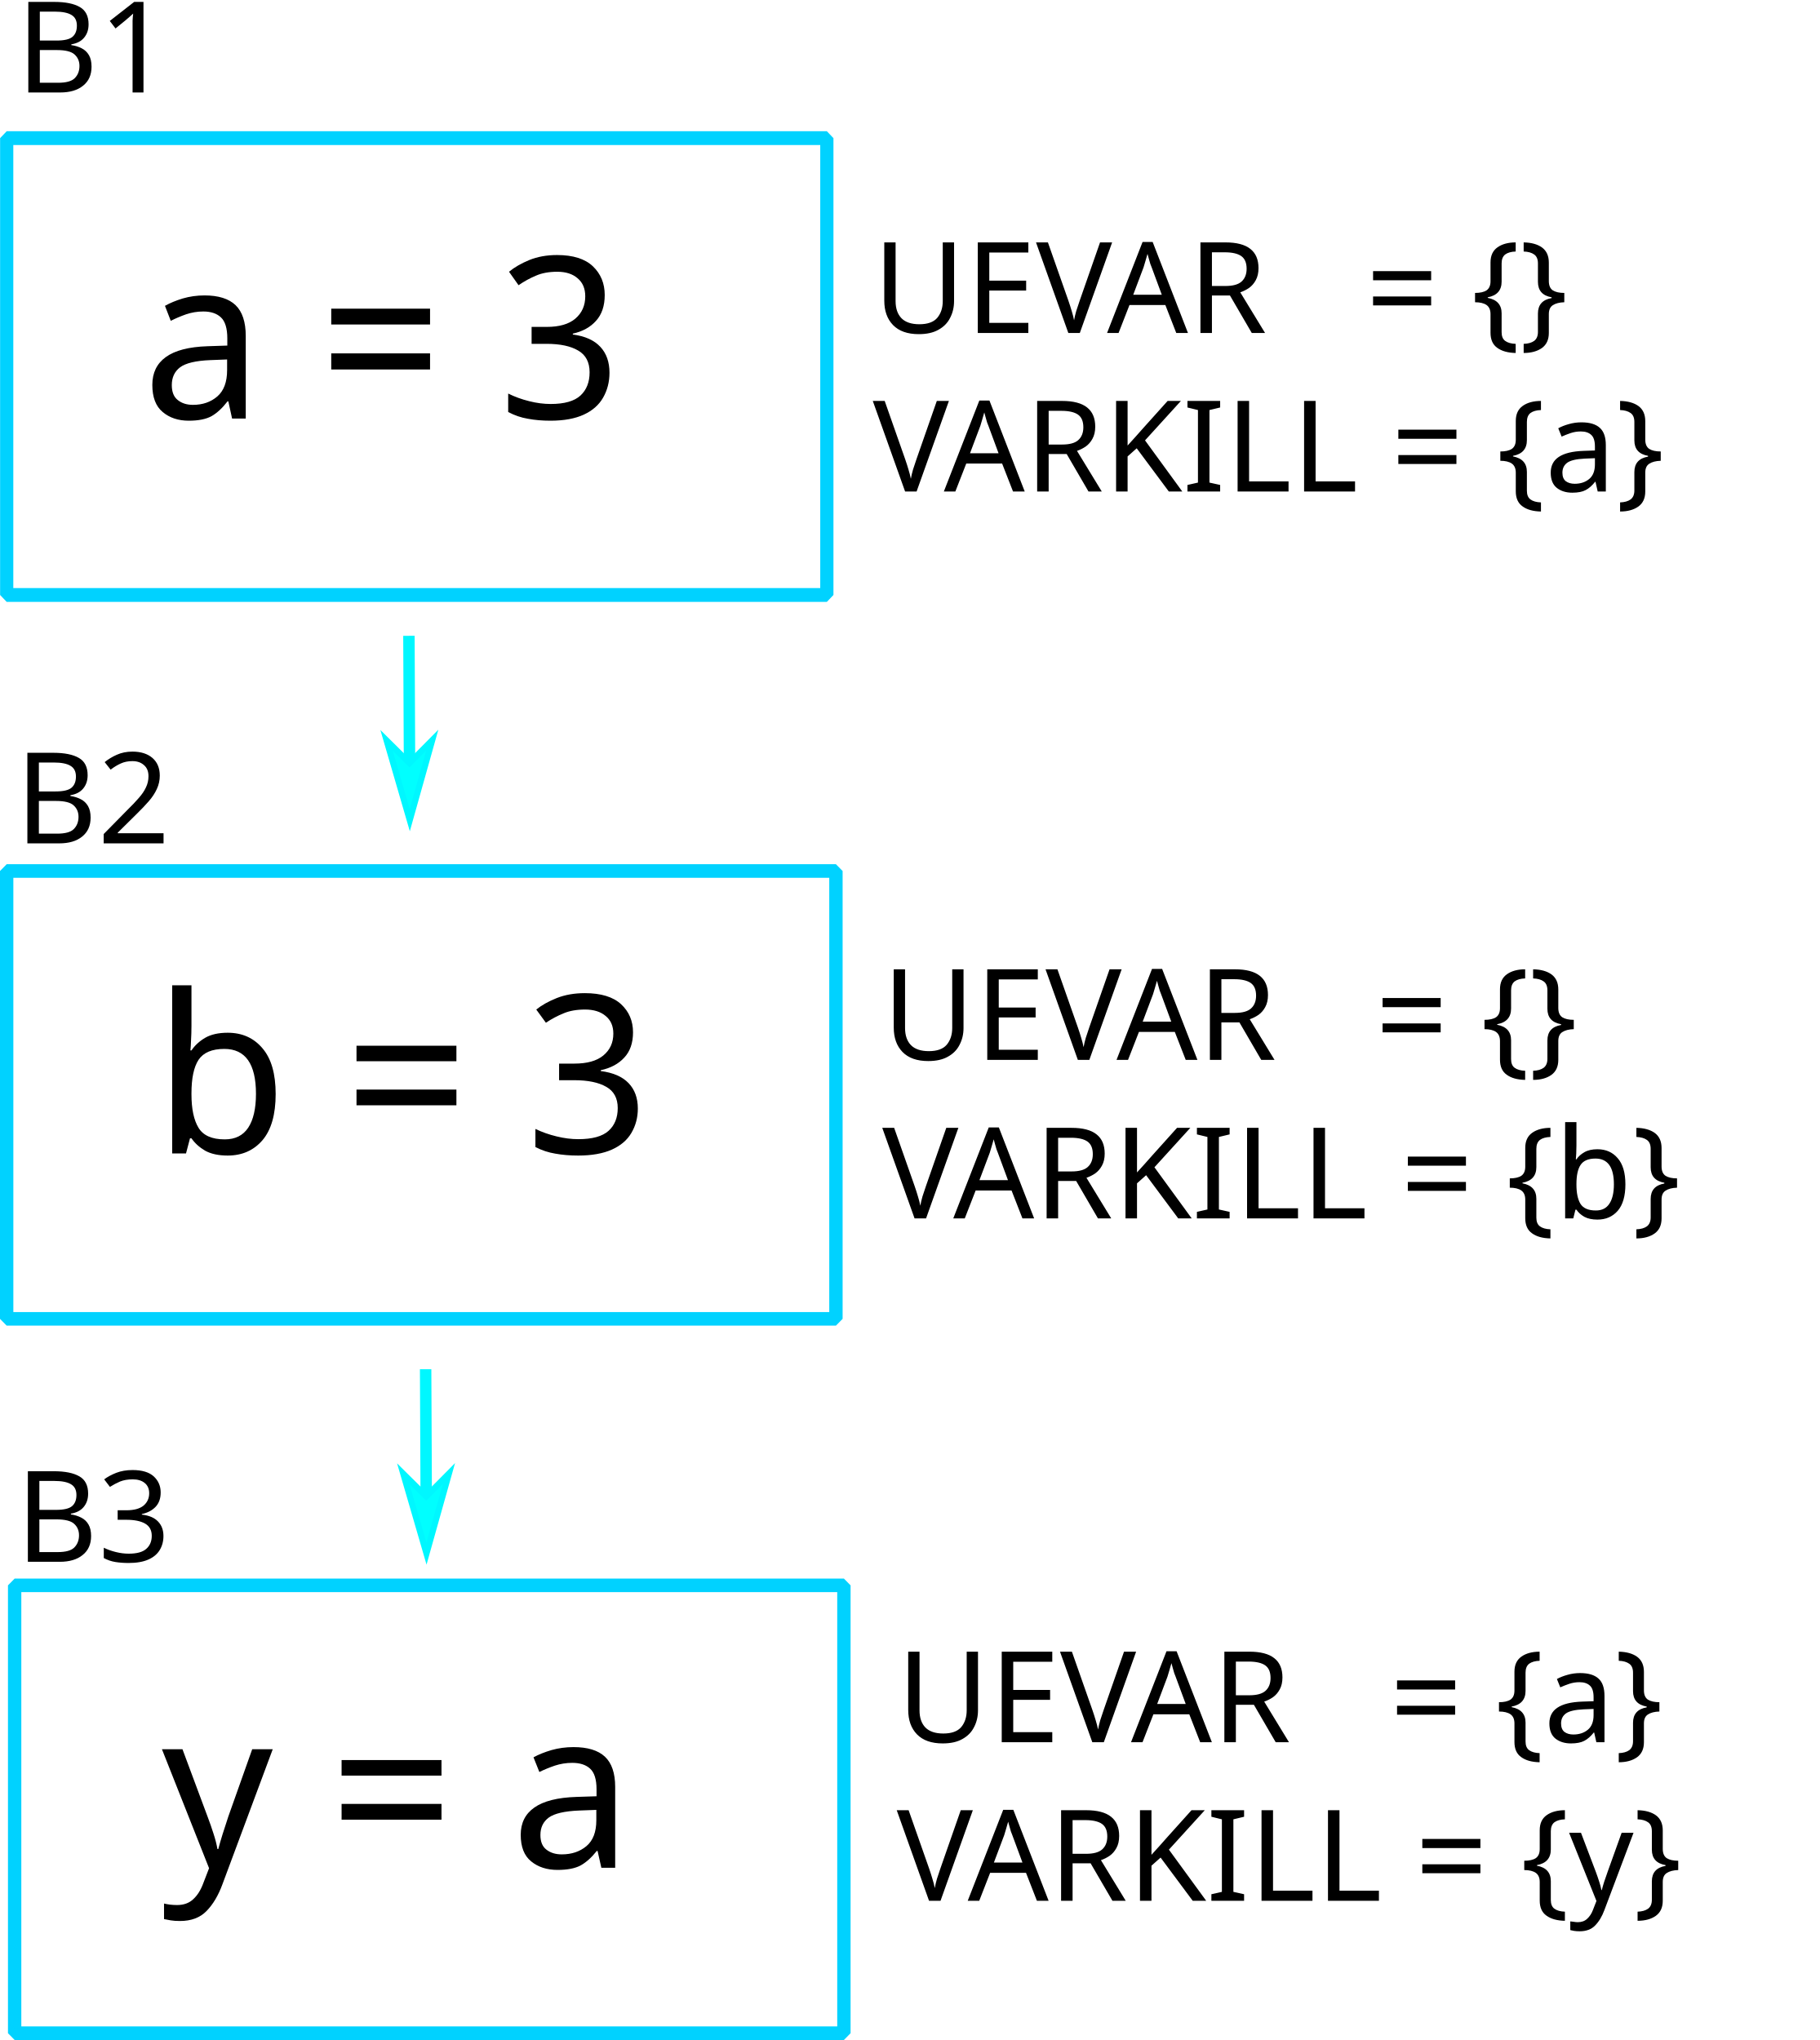
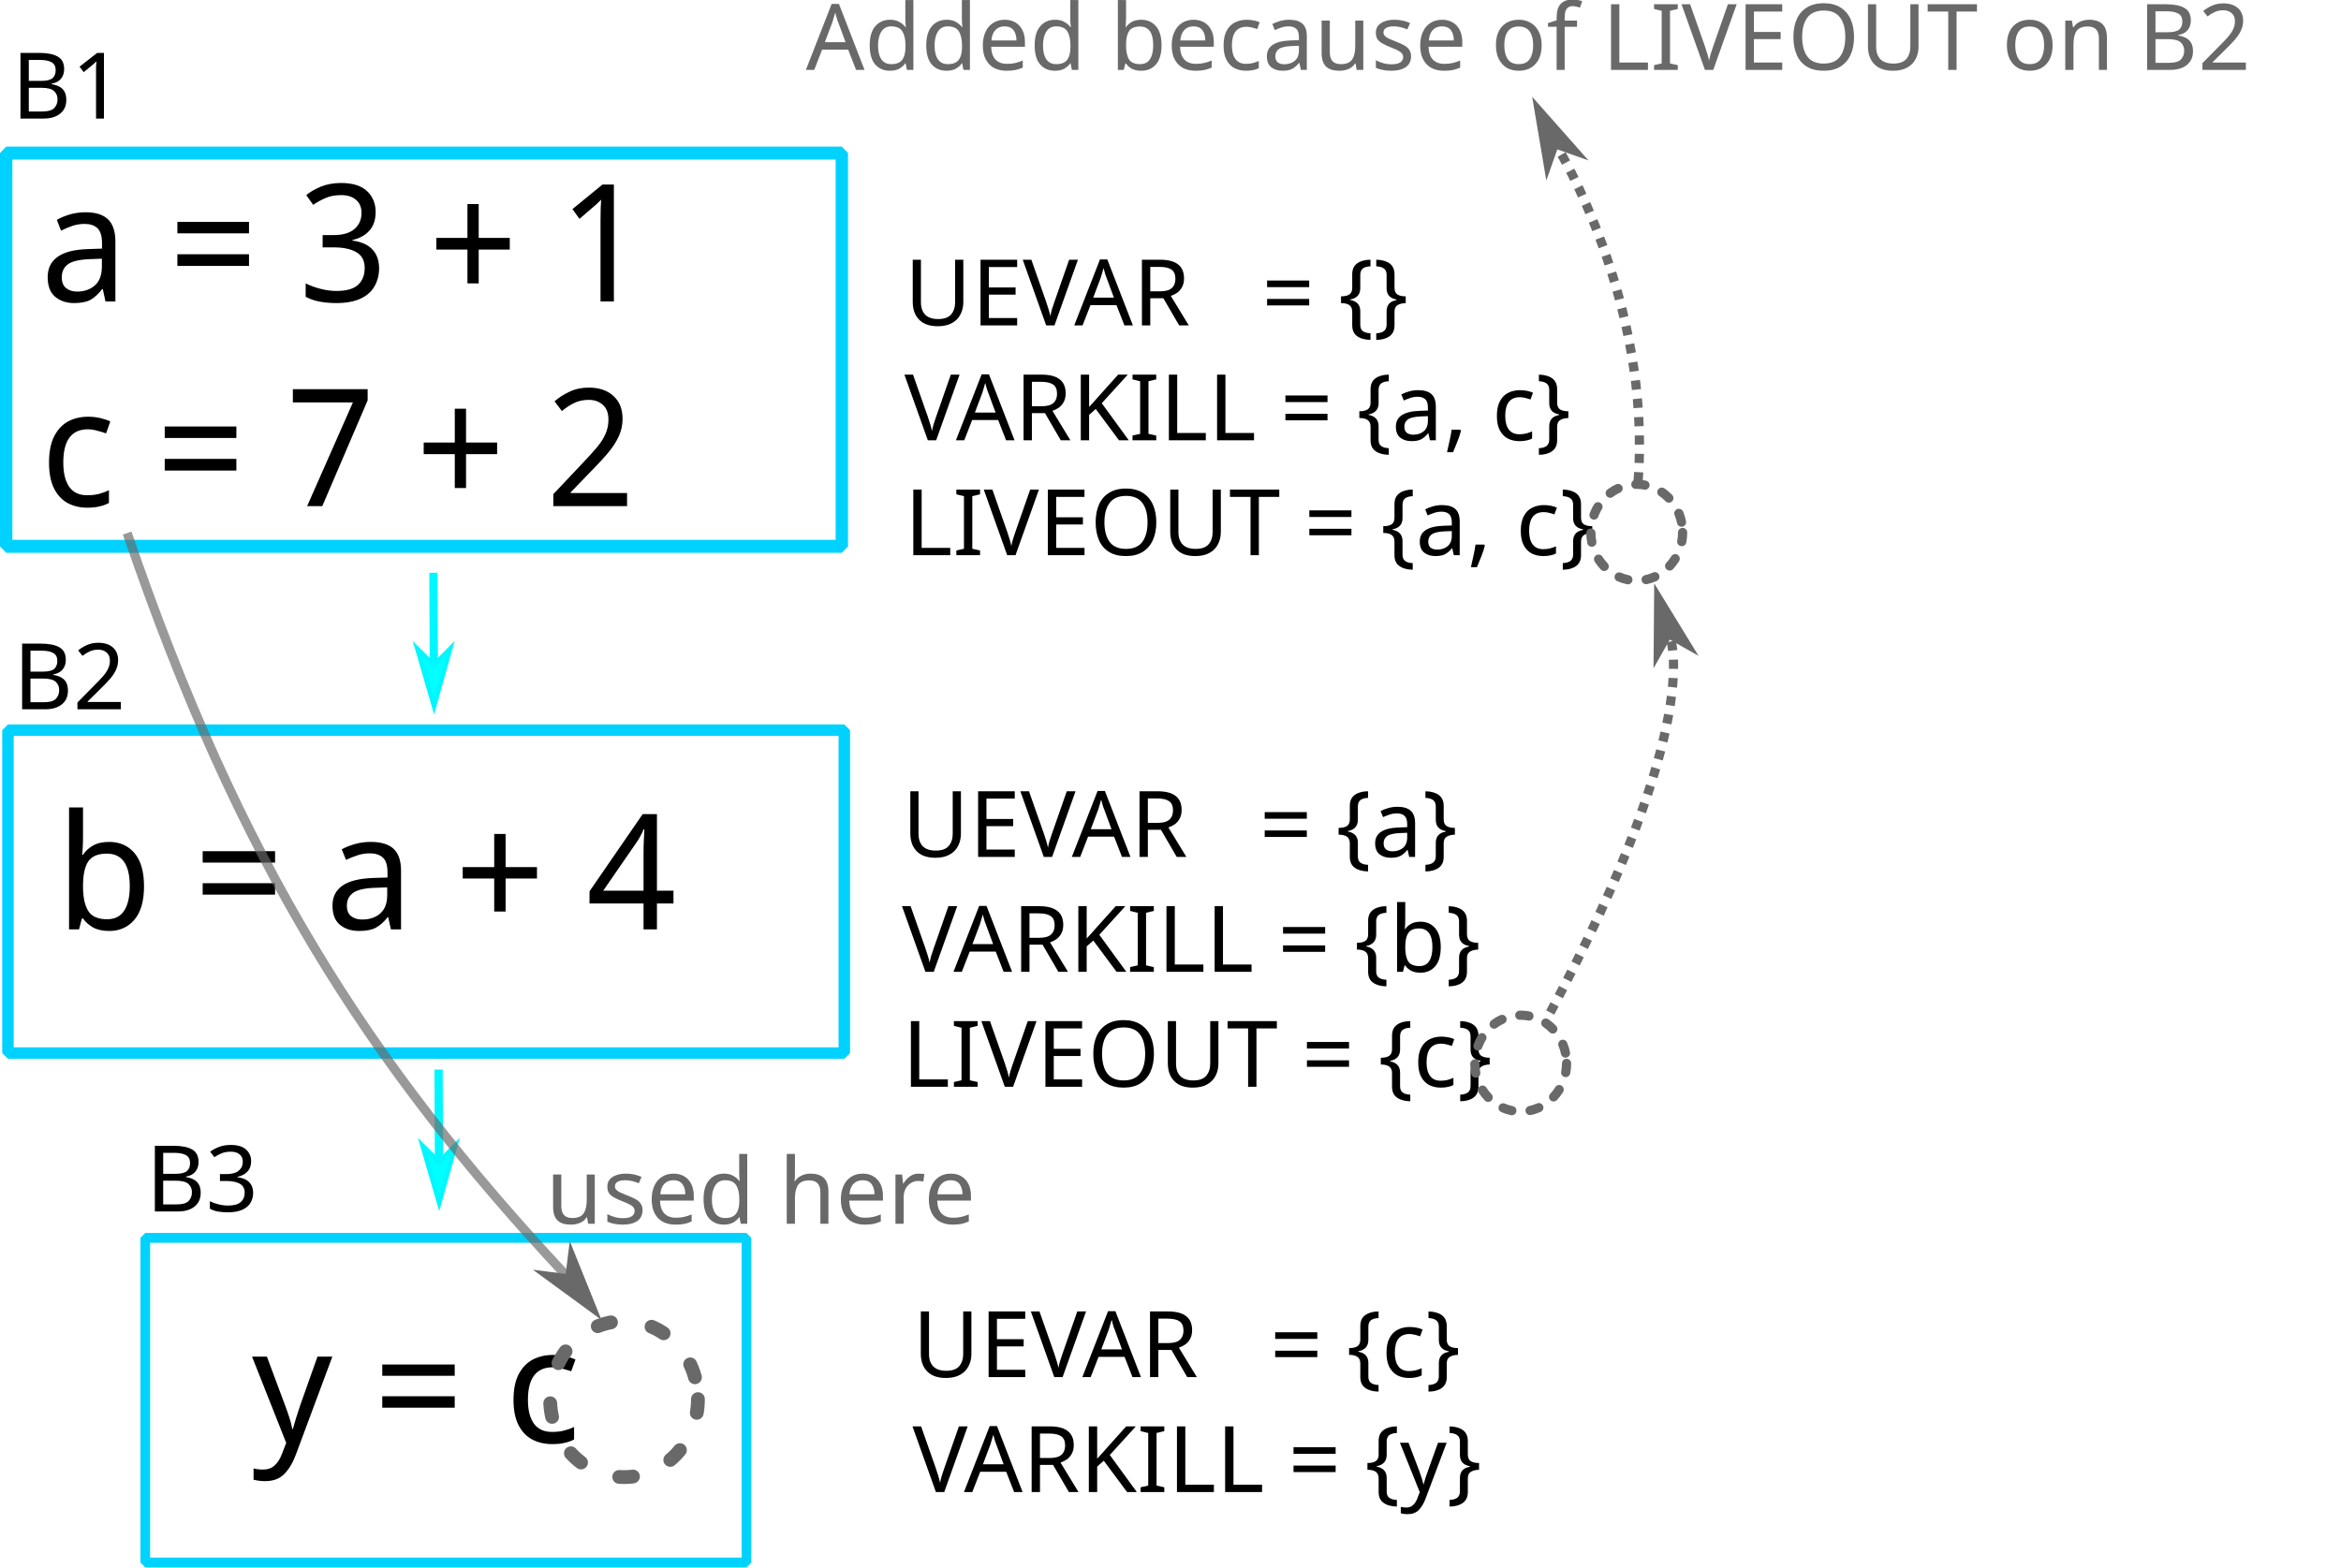
- <svg xmlns="http://www.w3.org/2000/svg" width="40.487mm" height="45.393mm" viewBox="0 0 143.459 160.84" id="svg2" version="1.1">
+ <svg xmlns="http://www.w3.org/2000/svg" width="71.841mm" height="48.115mm" viewBox="0 0 254.555 170.485" id="svg2" version="1.1">
  <defs id="defs4">
+     <marker orient="auto" refY="0" refX="0" id="marker5035" style="overflow:visible">
+       <path id="path4788" d="M 0,0 5,-5 -12.5,0 5,5 0,0 Z" style="fill:#696969;fill-opacity:1;fill-rule:evenodd;stroke:#696969;stroke-width:1pt;stroke-opacity:1" transform="matrix(-0.4,0,0,-0.4,-4,0)" />
+     </marker>
    <marker orient="auto" refY="0" refX="0" id="Arrow1Mend" style="overflow:visible">
      <path id="path4201" d="M 0,0 5,-5 -12.5,0 5,5 0,0 Z" style="fill:#00ffff;fill-opacity:1;fill-rule:evenodd;stroke:#00f7ff;stroke-width:1pt;stroke-opacity:1" transform="matrix(-0.4,0,0,-0.4,-4,0)" />
    </marker>
    <marker orient="auto" refY="0" refX="0" id="Arrow2Lend" style="overflow:visible">
      <path id="path4213" style="fill:#00ffff;fill-opacity:1;fill-rule:evenodd;stroke:#00f7ff;stroke-width:0.625;stroke-linejoin:round;stroke-opacity:1" d="M 8.719,4.034 -2.207,0.016 8.719,-4.002 c -1.745,2.372 -1.735,5.617 -6e-7,8.035 z" transform="matrix(-1.1,0,0,-1.1,-1.1,0)" />
    </marker>
    <marker orient="auto" refY="0" refX="0" id="Arrow1Mend-7" style="overflow:visible">
      <path id="path4201-0" d="M 0,0 5,-5 -12.5,0 5,5 0,0 Z" style="fill:#00ffff;fill-opacity:1;fill-rule:evenodd;stroke:#00f7ff;stroke-width:1pt;stroke-opacity:1" transform="matrix(-0.4,0,0,-0.4,-4,0)" />
    </marker>
+     <marker orient="auto" refY="0" refX="0" id="marker5035-6" style="overflow:visible">
+       <path id="path4788-7" d="M 0,0 5,-5 -12.5,0 5,5 0,0 Z" style="fill:#696969;fill-opacity:1;fill-rule:evenodd;stroke:#696969;stroke-width:1pt;stroke-opacity:1" transform="matrix(-0.4,0,0,-0.4,-4,0)" />
+     </marker>
+     <marker orient="auto" refY="0" refX="0" id="marker5035-6-5" style="overflow:visible">
+       <path id="path4788-7-6" d="M 0,0 5,-5 -12.5,0 5,5 0,0 Z" style="fill:#696969;fill-opacity:1;fill-rule:evenodd;stroke:#696969;stroke-width:1pt;stroke-opacity:1" transform="matrix(-0.4,0,0,-0.4,-4,0)" />
+     </marker>
  </defs>
-   <g id="layer1" transform="translate(-190.5644,-123.0499)">
+   <g id="layer1" transform="translate(-190.5711,-117.4462)">
    <g id="g4172" transform="matrix(1.045056,0,0,1.09565,-6.703962,-9.729486)">
-       <rect y="131.127" x="189.269" height="32.875" width="61.865" id="rect4136" style="opacity:1;fill:none;fill-opacity:0.976;stroke:#00d2ff;stroke-width:0.996;stroke-linecap:round;stroke-linejoin:bevel;stroke-miterlimit:4;stroke-dasharray:none;stroke-dashoffset:3.801;stroke-opacity:1" />
-       <text id="text4153" y="151.306" x="199.505" style="font-style:normal;font-weight:normal;font-size:10px;line-height:125%;font-family:sans-serif;letter-spacing:0px;word-spacing:0px;fill:#000000;fill-opacity:1;stroke:none;stroke-width:1px;stroke-linecap:butt;stroke-linejoin:miter;stroke-opacity:1" xml:space="preserve">
-         <tspan style="font-size:16.25px" y="151.306" x="199.505" id="tspan4155">a = 3</tspan>
+       <rect y="131.271" x="189.413" height="39.039" width="86.95" id="rect4136" style="opacity:1;fill:none;fill-opacity:0.976;stroke:#00d2ff;stroke-width:1.287;stroke-linecap:round;stroke-linejoin:bevel;stroke-miterlimit:4;stroke-dasharray:none;stroke-dashoffset:3.801;stroke-opacity:1" />
+       <text id="text4153" y="146.005" x="192.981" style="font-style:normal;font-weight:normal;font-size:10px;line-height:125%;font-family:sans-serif;letter-spacing:0px;word-spacing:0px;fill:#000000;fill-opacity:1;stroke:none;stroke-width:1px;stroke-linecap:butt;stroke-linejoin:miter;stroke-opacity:1" xml:space="preserve">
+         <tspan style="font-size:16.25px" y="146.005" x="192.981" id="tspan4155">a = 3 + 1</tspan>
+         <tspan style="font-size:16.25px" y="166.317" x="192.981" id="tspan4187">c = 7 + 2</tspan>
      </text>
    </g>
-     <g id="g4181" transform="matrix(1.056677,0,0,1.074066,-10.79616,-14.16514)">
-       <rect y="191.69" x="191.058" height="32.875" width="61.865" id="rect4136-6" style="opacity:1;fill:none;fill-opacity:0.976;stroke:#00d2ff;stroke-width:0.996;stroke-linecap:round;stroke-linejoin:bevel;stroke-miterlimit:4;stroke-dasharray:none;stroke-dashoffset:3.801;stroke-opacity:1" />
-       <text id="text4177" y="212.42" x="202.03" style="font-style:normal;font-weight:normal;font-size:10px;line-height:125%;font-family:sans-serif;letter-spacing:0px;word-spacing:0px;fill:#000000;fill-opacity:1;stroke:none;stroke-width:1px;stroke-linecap:butt;stroke-linejoin:miter;stroke-opacity:1" xml:space="preserve">
-         <tspan style="font-size:16.25px" y="212.42" x="202.03" id="tspan4179">b = 3</tspan>
-         <tspan style="font-size:16.25px" y="232.733" x="202.03" id="tspan4859" />
-       </text>
-     </g>
-     <path style="fill:#00ffff;fill-rule:evenodd;stroke:#00f7ff;stroke-width:0.9;stroke-linecap:butt;stroke-linejoin:miter;stroke-miterlimit:3.8;stroke-dasharray:none;stroke-opacity:1;marker-end:url(#Arrow1Mend)" d="m 222.8,173.178 0.063,13.637" id="path4186" />
-     <text xml:space="preserve" style="font-style:normal;font-weight:normal;font-size:10px;line-height:125%;font-family:sans-serif;letter-spacing:0px;word-spacing:0px;fill:#000000;fill-opacity:1;stroke:none;stroke-width:1px;stroke-linecap:butt;stroke-linejoin:miter;stroke-opacity:1" x="260.114" y="206.612" id="text4494">
-       <tspan id="tspan4496" x="260.114" y="206.612" style="font-size:10px">UEVAR   = {}</tspan>
-       <tspan x="260.114" y="219.112" id="tspan4498" style="font-size:10px">VARKILL = {b}</tspan>
+     <rect style="opacity:1;fill:none;fill-opacity:0.976;stroke:#00d2ff;stroke-width:1.248;stroke-linecap:round;stroke-linejoin:bevel;stroke-miterlimit:4;stroke-dasharray:none;stroke-dashoffset:3.801;stroke-opacity:1" id="rect4136-6" width="90.943" height="35.123" x="191.437" y="196.867" />
+     <text xml:space="preserve" style="font-style:normal;font-weight:normal;font-size:10.653px;line-height:125%;font-family:sans-serif;letter-spacing:0px;word-spacing:0px;fill:#000000;fill-opacity:1;stroke:none;stroke-width:1px;stroke-linecap:butt;stroke-linejoin:miter;stroke-opacity:1" x="198.235" y="216.758" id="text4177" transform="scale(0.9918723,1.008194)">
+       <tspan id="tspan4179" x="198.235" y="216.758" style="font-size:17.312px">b = a + 4</tspan>
+       <tspan id="tspan4859" x="198.235" y="238.398" style="font-size:17.312px" />
    </text>
-     <text xml:space="preserve" style="font-style:normal;font-weight:normal;font-size:10px;line-height:125%;font-family:sans-serif;letter-spacing:0px;word-spacing:0px;fill:#000000;fill-opacity:1;stroke:none;stroke-width:1px;stroke-linecap:butt;stroke-linejoin:miter;stroke-opacity:1" x="259.369" y="149.299" id="text4494-7">
-       <tspan id="tspan4496-5" x="259.369" y="149.299" style="font-size:10px">UEVAR   = {}</tspan>
-       <tspan x="259.369" y="161.799" style="font-size:10px" id="tspan4710">VARKILL = {a}</tspan>
+     <path style="fill:#00ffff;fill-rule:evenodd;stroke:#00f7ff;stroke-width:0.9;stroke-linecap:butt;stroke-linejoin:miter;stroke-miterlimit:3.8;stroke-dasharray:none;stroke-opacity:1;marker-end:url(#Arrow1Mend)" d="m 237.7,179.744 0.063,13.637" id="path4186" />
+     <text xml:space="preserve" style="font-style:normal;font-weight:normal;font-size:10px;line-height:125%;font-family:sans-serif;letter-spacing:0px;word-spacing:0px;fill:#000000;fill-opacity:1;stroke:none;stroke-width:1px;stroke-linecap:butt;stroke-linejoin:miter;stroke-opacity:1" x="288.651" y="210.653" id="text4494">
+       <tspan id="tspan4496" x="288.651" y="210.653" style="font-size:10px">UEVAR   = {a}</tspan>
+       <tspan x="288.651" y="223.153" id="tspan4498" style="font-size:10px">VARKILL = {b}</tspan>
+       <tspan x="288.651" y="235.653" style="font-size:10px" id="tspan5904">LIVEOUT = {c}</tspan>
+     </text>
+     <text xml:space="preserve" style="font-style:normal;font-weight:normal;font-size:10px;line-height:125%;font-family:sans-serif;letter-spacing:0px;word-spacing:0px;fill:#000000;fill-opacity:1;stroke:none;stroke-width:1px;stroke-linecap:butt;stroke-linejoin:miter;stroke-opacity:1" x="288.916" y="152.835" id="text4494-7">
+       <tspan id="tspan4496-5" x="288.916" y="152.835" style="font-size:10px">UEVAR   = {}</tspan>
+       <tspan x="288.916" y="165.335" style="font-size:10px" id="tspan4710">VARKILL = {a, c}</tspan>
+       <tspan x="288.916" y="177.835" style="font-size:10px" id="tspan5902">LIVEOUT = {a, c}</tspan>
    </text>
    <text xml:space="preserve" style="font-style:normal;font-weight:normal;font-size:10px;line-height:125%;font-family:sans-serif;letter-spacing:0px;word-spacing:0px;fill:#000000;fill-opacity:1;stroke:none;stroke-width:1px;stroke-linecap:butt;stroke-linejoin:miter;stroke-opacity:1" x="191.827" y="130.34" id="text4669">
      <tspan id="tspan4671" x="191.827" y="130.34">B1</tspan>
    </text>
-     <text xml:space="preserve" style="font-style:normal;font-weight:normal;font-size:10px;line-height:125%;font-family:sans-serif;letter-spacing:0px;word-spacing:0px;fill:#000000;fill-opacity:1;stroke:none;stroke-width:1px;stroke-linecap:butt;stroke-linejoin:miter;stroke-opacity:1" x="191.755" y="189.543" id="text4669-5">
-       <tspan id="tspan4671-6" x="191.755" y="189.543">B2</tspan>
+     <text xml:space="preserve" style="font-style:normal;font-weight:normal;font-size:10px;line-height:125%;font-family:sans-serif;letter-spacing:0px;word-spacing:0px;fill:#000000;fill-opacity:1;stroke:none;stroke-width:1px;stroke-linecap:butt;stroke-linejoin:miter;stroke-opacity:1" x="192.007" y="194.594" id="text4669-5">
+       <tspan id="tspan4671-6" x="192.007" y="194.594">B2</tspan>
    </text>
-     <g id="g4181-2" transform="matrix(1.056677,0,0,1.074066,-10.16794,42.15803)">
+     <g id="g4181-2" transform="matrix(1.056677,0,0,1.074066,4.479268,46.19864)">
      <rect y="191.69" x="191.058" height="32.875" width="61.865" id="rect4136-6-9" style="opacity:1;fill:none;fill-opacity:0.976;stroke:#00d2ff;stroke-width:0.996;stroke-linecap:round;stroke-linejoin:bevel;stroke-miterlimit:4;stroke-dasharray:none;stroke-dashoffset:3.801;stroke-opacity:1" />
      <text id="text4177-1" y="212.42" x="202.03" style="font-style:normal;font-weight:normal;font-size:10px;line-height:125%;font-family:sans-serif;letter-spacing:0px;word-spacing:0px;fill:#000000;fill-opacity:1;stroke:none;stroke-width:1px;stroke-linecap:butt;stroke-linejoin:miter;stroke-opacity:1" xml:space="preserve">
-         <tspan style="font-size:16.25px" y="212.42" x="202.03" id="tspan4179-2">y = a</tspan>
+         <tspan style="font-size:16.25px" y="212.42" x="202.03" id="tspan4179-2">y = c </tspan>
      </text>
    </g>
-     <path style="fill:#00ffff;fill-rule:evenodd;stroke:#00f7ff;stroke-width:0.9;stroke-linecap:butt;stroke-linejoin:miter;stroke-miterlimit:3.8;stroke-dasharray:none;stroke-opacity:1;marker-end:url(#Arrow1Mend-7)" d="m 224.117,231.002 0.063,13.637" id="path4186-9" />
-     <text xml:space="preserve" style="font-style:normal;font-weight:normal;font-size:10px;line-height:125%;font-family:sans-serif;letter-spacing:0px;word-spacing:0px;fill:#000000;fill-opacity:1;stroke:none;stroke-width:1px;stroke-linecap:butt;stroke-linejoin:miter;stroke-opacity:1" x="261.255" y="260.413" id="text4494-3">
-       <tspan id="tspan4496-6" x="261.255" y="260.413" style="font-size:10px">UEVAR   = {a}</tspan>
-       <tspan x="261.255" y="272.913" id="tspan4498-0" style="font-size:10px">VARKILL = {y}</tspan>
+     <path style="fill:#00ffff;fill-rule:evenodd;stroke:#00f7ff;stroke-width:0.9;stroke-linecap:butt;stroke-linejoin:miter;stroke-miterlimit:3.8;stroke-dasharray:none;stroke-opacity:1;marker-end:url(#Arrow1Mend-7)" d="m 238.26,233.78 0.063,13.637" id="path4186-9" />
+     <text xml:space="preserve" style="font-style:normal;font-weight:normal;font-size:10px;line-height:125%;font-family:sans-serif;letter-spacing:0px;word-spacing:0px;fill:#000000;fill-opacity:1;stroke:none;stroke-width:1px;stroke-linecap:butt;stroke-linejoin:miter;stroke-opacity:1" x="289.792" y="267.232" id="text4494-3">
+       <tspan id="tspan4496-6" x="289.792" y="267.232" style="font-size:10px">UEVAR   = {c}</tspan>
+       <tspan x="289.792" y="279.732" id="tspan4498-0" style="font-size:10px">VARKILL = {y}</tspan>
    </text>
-     <text xml:space="preserve" style="font-style:normal;font-weight:normal;font-size:10px;line-height:125%;font-family:sans-serif;letter-spacing:0px;word-spacing:0px;fill:#000000;fill-opacity:1;stroke:none;stroke-width:1px;stroke-linecap:butt;stroke-linejoin:miter;stroke-opacity:1" x="191.794" y="246.185" id="text4669-5-6">
-       <tspan id="tspan4671-6-2" x="191.794" y="246.185">B3</tspan>
+     <text xml:space="preserve" style="font-style:normal;font-weight:normal;font-size:10px;line-height:125%;font-family:sans-serif;letter-spacing:0px;word-spacing:0px;fill:#000000;fill-opacity:1;stroke:none;stroke-width:1px;stroke-linecap:butt;stroke-linejoin:miter;stroke-opacity:1" x="206.441" y="249.215" id="text4669-5-6">
+       <tspan id="tspan4671-6-2" x="206.441" y="249.215">B3</tspan>
+     </text>
+     <ellipse style="opacity:1;fill:none;fill-opacity:1;stroke:#696969;stroke-width:1.5;stroke-linecap:round;stroke-linejoin:bevel;stroke-miterlimit:3.8;stroke-dasharray:1.5, 4.5;stroke-dashoffset:0;stroke-opacity:1" id="path4769" cx="258.428" cy="269.627" rx="8.036" ry="8.482" />
+     <path style="fill:none;fill-rule:evenodd;stroke:#696969;stroke-width:1px;stroke-linecap:butt;stroke-linejoin:miter;stroke-opacity:0.679" d="M 252.127,256.174 C 230.467,232.992 216.537,210.984 204.398,175.425" id="path4771" />
+     <path style="fill:none;fill-rule:evenodd;stroke:#696969;stroke-width:1;stroke-linecap:butt;stroke-linejoin:miter;stroke-miterlimit:4;stroke-dasharray:none;stroke-opacity:1;marker-end:url(#marker5035)" d="m 253.733,258.128 1.034,1.33" id="path4773" />
+     <ellipse style="opacity:1;fill:none;fill-opacity:1;stroke:#696969;stroke-width:1;stroke-linecap:round;stroke-linejoin:bevel;stroke-miterlimit:4;stroke-dasharray:1, 2;stroke-dashoffset:0;stroke-opacity:1" id="path5413" cx="368.547" cy="175.362" rx="4.988" ry="5.24" />
+     <g id="g5684">
+       <path id="path5415" d="m 368.691,169.804 c 1.518,-19.554 -8.731,-36.278 -8.731,-36.278" style="fill:none;fill-rule:evenodd;stroke:#696969;stroke-width:1;stroke-linecap:butt;stroke-linejoin:miter;stroke-miterlimit:4;stroke-dasharray:1, 1;stroke-dashoffset:0;stroke-opacity:1" />
+       <path id="path4773-5" d="m 358.75,131.266 -0.726,-1.52" style="fill:none;fill-rule:evenodd;stroke:#696969;stroke-width:1;stroke-linecap:butt;stroke-linejoin:miter;stroke-miterlimit:4;stroke-dasharray:none;stroke-opacity:1;marker-end:url(#marker5035-6)" />
+       <text xml:space="preserve" style="font-style:normal;font-weight:normal;font-size:10px;line-height:125%;font-family:sans-serif;letter-spacing:0px;word-spacing:0px;fill:#000000;fill-opacity:1;stroke:none;stroke-width:1px;stroke-linecap:butt;stroke-linejoin:miter;stroke-opacity:1" x="278.202" y="125.044" id="text5898">
+         <tspan id="tspan5900" x="278.202" y="125.044" style="fill:#696969;fill-opacity:1">Added because of LIVEOUT on B2</tspan>
+       </text>
+       <path id="path4773-5-2" d="m 371.421,184.416 -0.45,-1.623" style="fill:none;fill-rule:evenodd;stroke:#696969;stroke-width:1;stroke-linecap:butt;stroke-linejoin:miter;stroke-miterlimit:4;stroke-dasharray:none;stroke-opacity:1;marker-end:url(#marker5035-6-5)" />
+     </g>
+     <ellipse style="opacity:1;fill:none;fill-opacity:1;stroke:#696969;stroke-width:1;stroke-linecap:round;stroke-linejoin:bevel;stroke-miterlimit:4;stroke-dasharray:1, 2;stroke-dashoffset:0;stroke-opacity:1" id="path5413-3" cx="355.928" cy="233.109" rx="4.988" ry="5.24" />
+     <path style="opacity:0.99;fill:none;fill-rule:evenodd;stroke:#696969;stroke-width:1;stroke-linecap:butt;stroke-linejoin:miter;stroke-opacity:1;stroke-miterlimit:4;stroke-dasharray:1,1;stroke-dashoffset:0" d="M 359.143,227.574 C 376.107,195.788 372.148,186.71 372.148,186.71" id="path6019" />
+     <text xml:space="preserve" style="font-style:normal;font-weight:normal;font-size:10px;line-height:125%;font-family:sans-serif;letter-spacing:0px;word-spacing:0px;fill:#000000;fill-opacity:1;stroke:none;stroke-width:1px;stroke-linecap:butt;stroke-linejoin:miter;stroke-opacity:1" x="249.918" y="250.555" id="text4225">
+       <tspan id="tspan4227" x="249.918" y="250.555" style="fill:#696969;fill-opacity:1">used here</tspan>
    </text>
  </g>
</svg>
